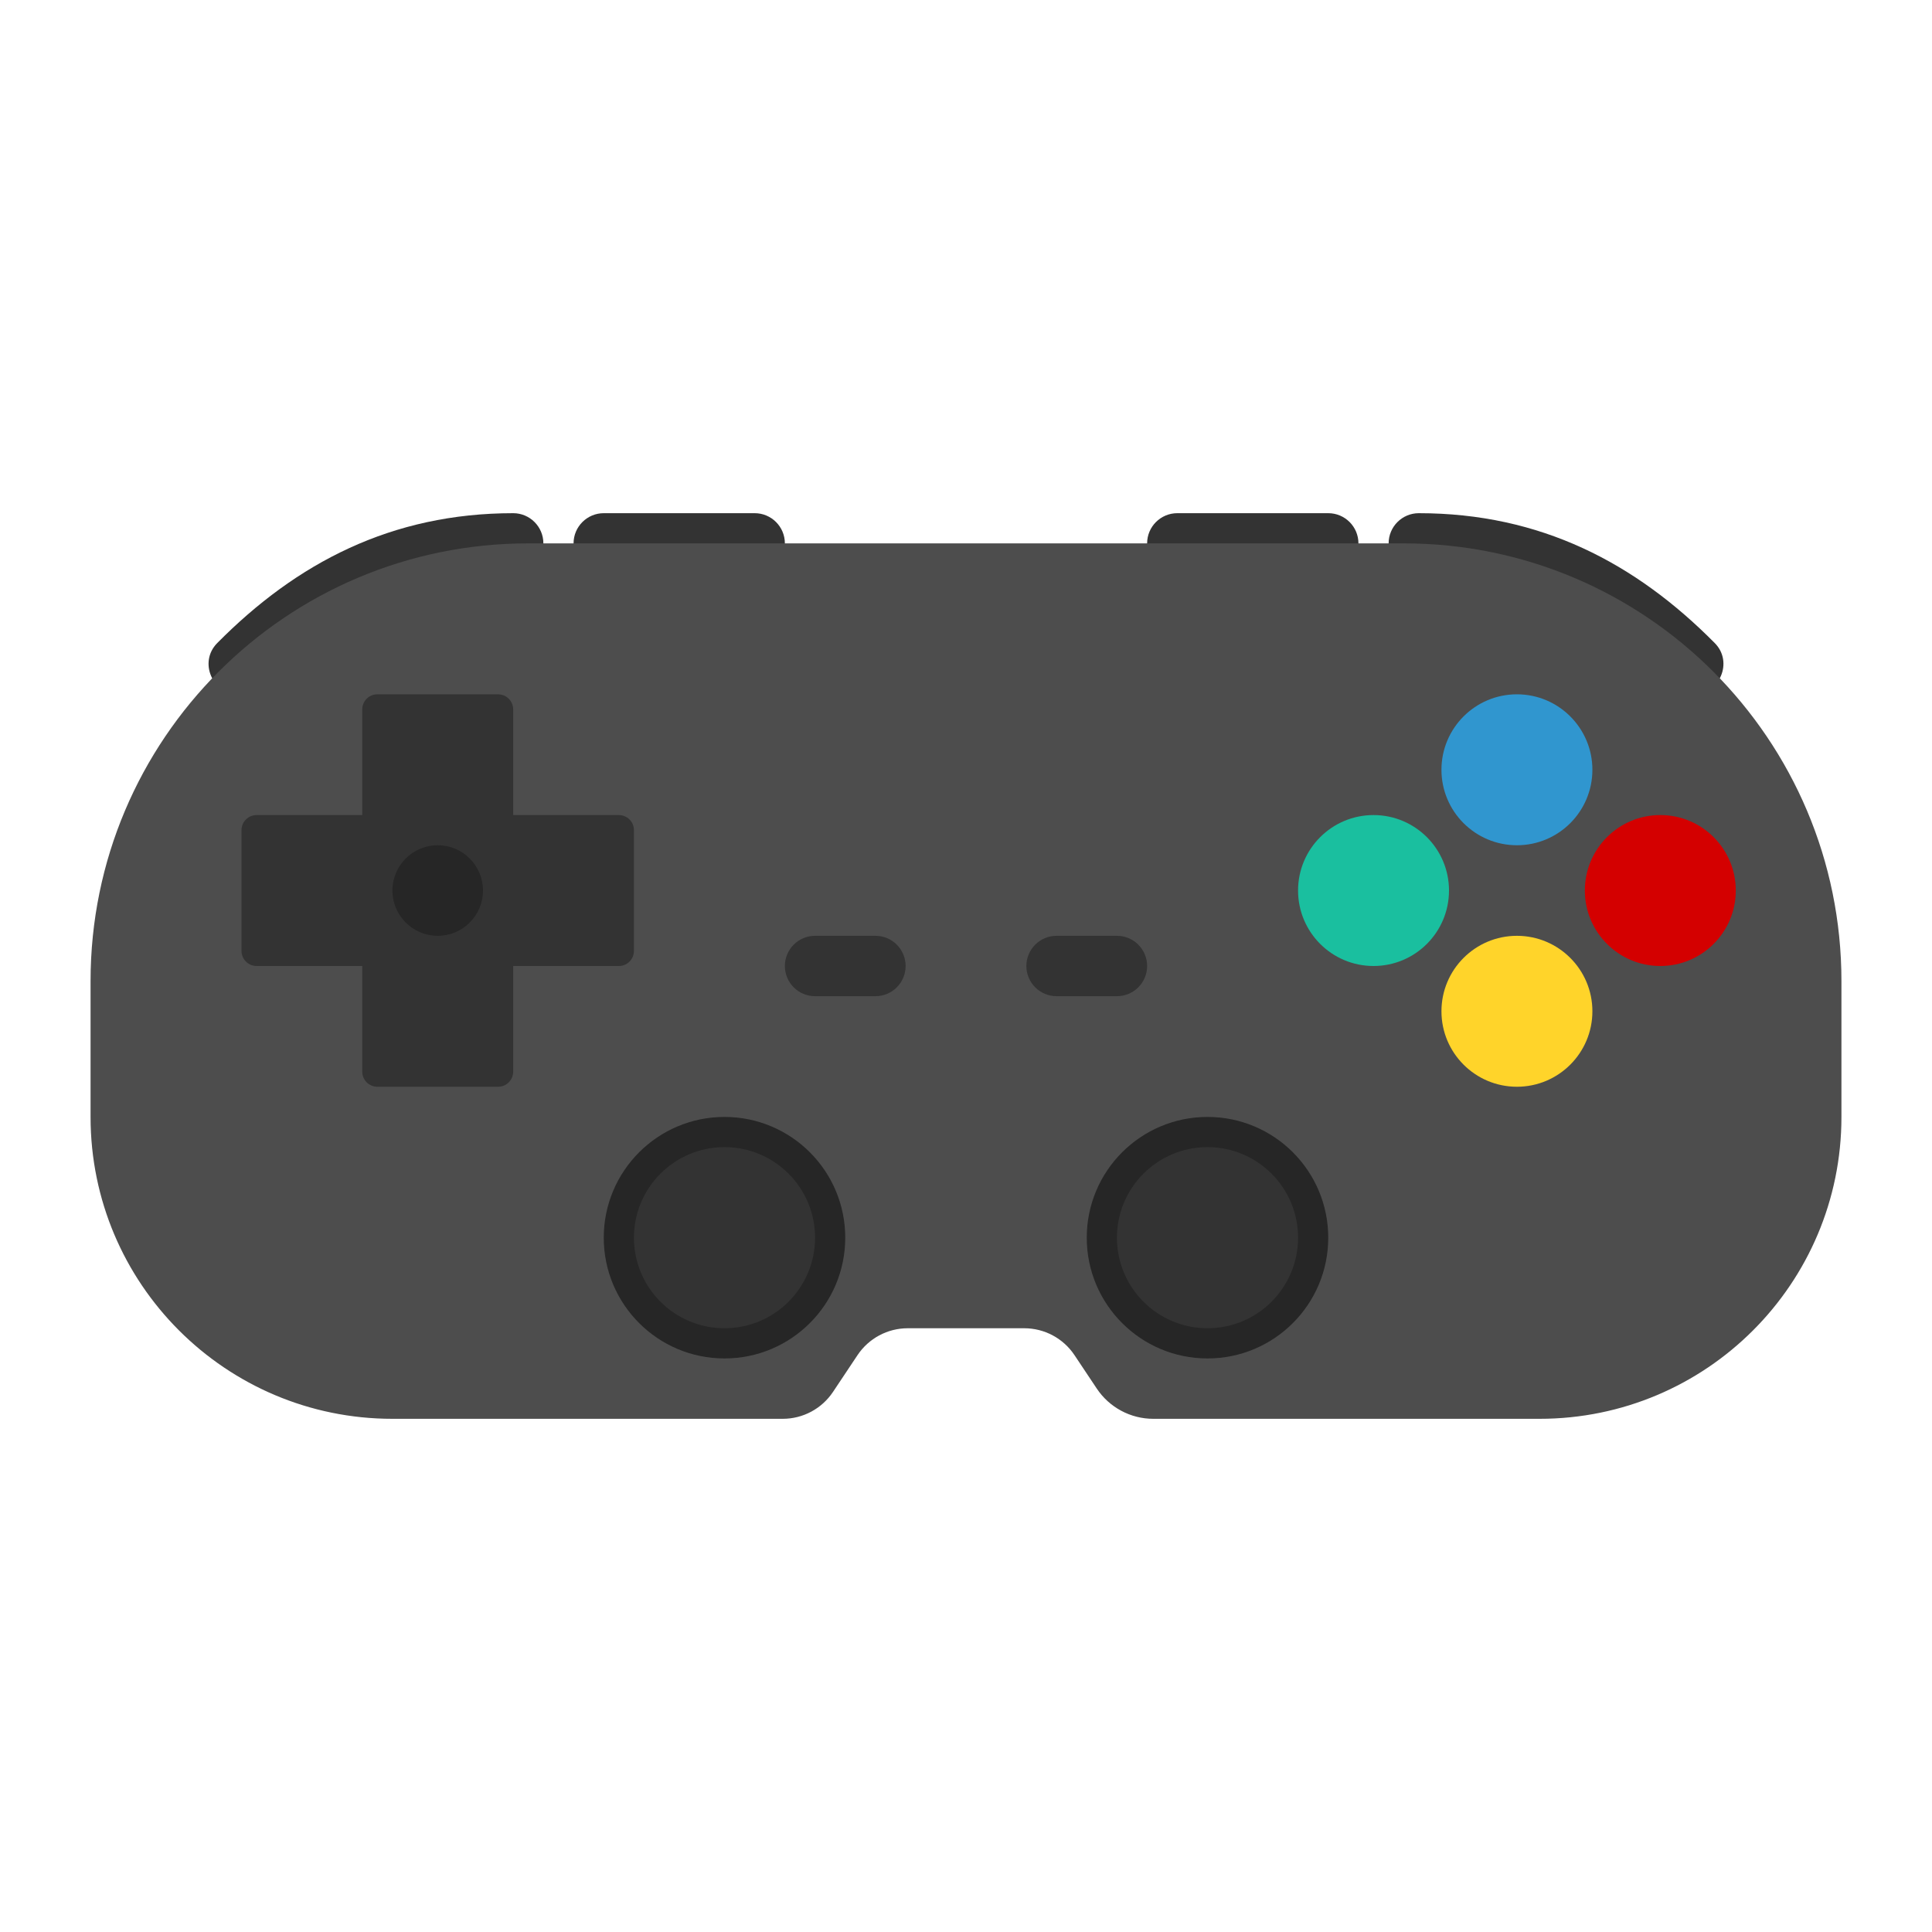
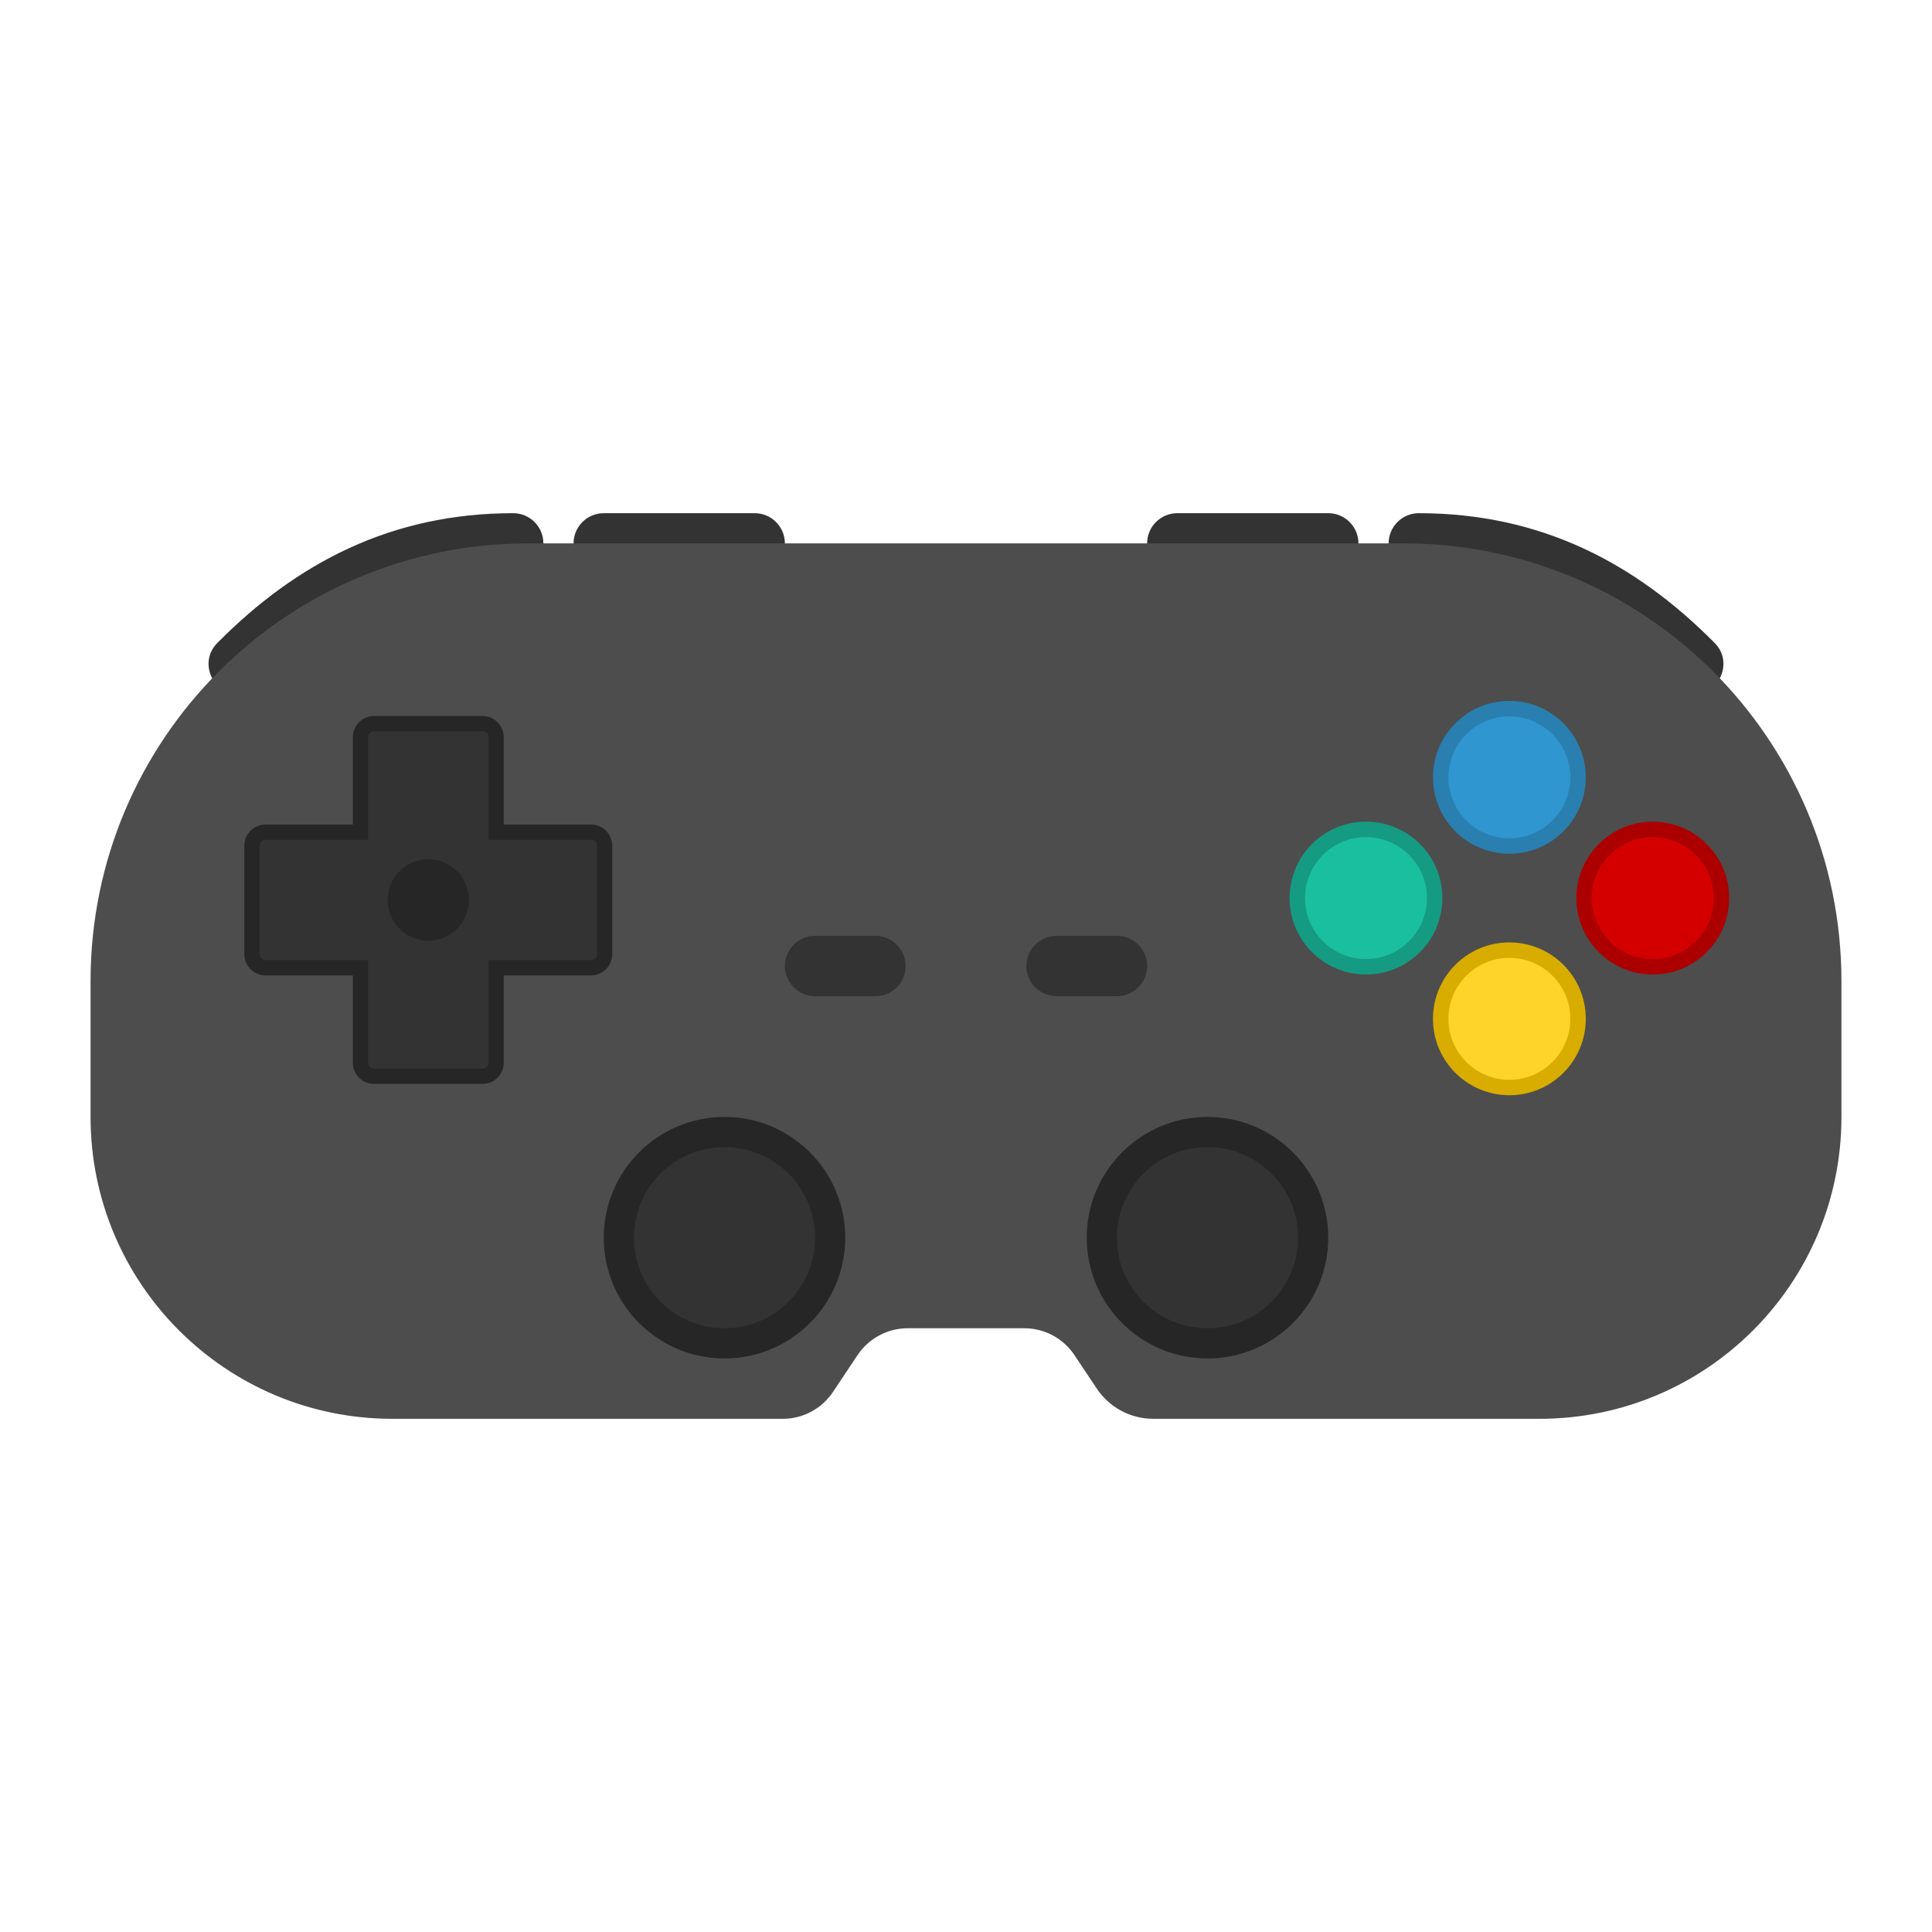
<svg xmlns="http://www.w3.org/2000/svg" viewBox="0 0 341.333 341.333" height="341.333" width="341.333" xml:space="preserve" id="svg2" version="1.1">
  <defs id="defs6">
    <clipPath id="clipPath18" clipPathUnits="userSpaceOnUse">
      <path id="path16" d="M 0,256 H 256 V 0 H 0 Z" />
    </clipPath>
    <clipPath id="clipPath26" clipPathUnits="userSpaceOnUse">
      <path id="path24" d="M 4,196 H 252 V 60 H 4 Z" />
    </clipPath>
  </defs>
  <g id="g36" transform="matrix(1.333333,0,0,-1.333333,208,90.66667)">
    <path d="m 0,0 c -2.209,0 -4,-1.791 -4,-4 v -16 c 0,-2.209 1.791,-4 4,-4 h 24 v 20 c 0,2.209 -1.791,4 -4,4 z" style="fill:#333333;fill-opacity:1;fill-rule:nonzero;stroke:none" id="path38" />
  </g>
  <g id="g40" transform="matrix(1.333333,0,0,-1.333333,302.9636,113.6244)">
    <path d="m 0,0 c -10.514,10.629 -23.094,17.218 -39.223,17.218 -2.209,0 -4,-1.791 -4,-4 v -20 H -2.885 C 0.646,-6.782 2.483,-2.51 0,0" style="fill:#333333;fill-opacity:1;fill-rule:nonzero;stroke:none" id="path42" />
  </g>
  <g id="g44" transform="matrix(1.333333,0,0,-1.333333,90.66666,90.66667)">
    <path d="M 0,0 C -16.129,0 -28.709,-6.589 -39.223,-17.218 -41.706,-19.728 -39.869,-24 -36.338,-24 H 4 V -4 C 4,-1.791 2.209,0 0,0" style="fill:#333333;fill-opacity:1;fill-rule:nonzero;stroke:none" id="path46" />
  </g>
  <g id="g48" transform="matrix(1.333333,0,0,-1.333333,133.3333,90.66667)">
    <path d="m 0,0 h -20 c -2.209,0 -4,-1.791 -4,-4 V -24 H 0 c 2.209,0 4,1.791 4,4 V -4 C 4,-1.791 2.209,0 0,0" style="fill:#333333;fill-opacity:1;fill-rule:nonzero;stroke:none" id="path50" />
  </g>
  <g id="g52" transform="matrix(1.333333,0,0,-1.333333,248,96)" style="fill:#4d4d4d">
    <path d="m 0,0 h -116 c -32.033,0 -58,-25.967 -58,-58 v -18 c 0,-22.092 17.909,-40 40,-40 h 51.719 c 2.675,0 5.172,1.337 6.656,3.562 l 3.25,4.875 c 1.484,2.226 3.981,3.563 6.656,3.563 h 15.438 c 2.675,0 5.173,-1.337 6.656,-3.563 l 2.953,-4.429 c 1.669,-2.504 4.48,-4.008 7.488,-4.008 H 18 c 22.092,0 40,17.908 40,40 v 18 C 58,-25.967 32.032,0 0,0" style="fill:#4d4d4d;fill-opacity:1;fill-rule:nonzero;stroke:none" id="path54" />
  </g>
-   <g id="g56" transform="matrix(1.333333,0,0,-1.333333,109.3333,170.6667)">
-     <path d="m 0,0 h -48 c -1.104,0 -2,0.896 -2,2 v 16 c 0,1.104 0.896,2 2,2 H 0 c 1.104,0 2,-0.896 2,-2 V 2 C 2,0.896 1.104,0 0,0" style="fill:#333333;fill-opacity:1;fill-rule:nonzero;stroke:none" id="path58" />
-   </g>
-   <g id="g60" transform="matrix(1.333333,0,0,-1.333333,64,189.3333)">
-     <path d="m 0,0 v 48 c 0,1.104 0.896,2 2,2 h 16 c 1.104,0 2,-0.896 2,-2 V 0 c 0,-1.104 -0.896,-2 -2,-2 H 2 C 0.896,-2 0,-1.104 0,0" style="fill:#333333;fill-opacity:1;fill-rule:nonzero;stroke:none" id="path62" />
-   </g>
+   <path style="fill:#333333;fill-opacity:1;fill-rule:nonzero;stroke:#262626;stroke-width:2.696;stroke-miterlimit:4;stroke-dasharray:none;stroke-opacity:1" d="m 66.081,127.848 c -1.323,0 -2.396,1.075 -2.396,2.397 v 16.773 H 46.911 c -1.323,0 -2.397,1.073 -2.397,2.396 v 19.171 c 0,1.323 1.075,2.396 2.397,2.396 h 16.773 v 16.775 c 0,1.323 1.073,2.396 2.396,2.396 h 19.171 c 1.323,0 2.396,-1.073 2.396,-2.396 v -16.775 h 16.775 c 1.323,0 2.396,-1.073 2.396,-2.396 v -19.171 c 0,-1.323 -1.073,-2.396 -2.396,-2.396 H 87.647 v -16.773 c 0,-1.323 -1.073,-2.397 -2.396,-2.397 z" id="path58" />
  <g id="g64" transform="matrix(1.333333,0,0,-1.333333,149.3333,218.6667)">
    <path d="m 0,0 c 0,-8.837 -7.164,-16 -16,-16 -8.836,0 -16,7.163 -16,16 0,8.837 7.164,16 16,16 C -7.164,16 0,8.837 0,0" style="fill:#262626;fill-opacity:1;fill-rule:nonzero;stroke:none" id="path66" />
  </g>
  <g id="g68" transform="matrix(1.333333,0,0,-1.333333,234.6667,218.6667)">
    <path d="m 0,0 c 0,-8.837 -7.163,-16 -16,-16 -8.837,0 -16,7.163 -16,16 0,8.837 7.163,16 16,16 C -7.163,16 0,8.837 0,0" style="fill:#262626;fill-opacity:1;fill-rule:nonzero;stroke:none" id="path70" />
  </g>
-   <g id="g72" transform="matrix(1.333333,0,0,-1.333333,229.3333,157.3333)">
-     <path d="m 0,0 c 0,-5.523 4.478,-10 10,-10 5.522,0 10,4.477 10,10 C 20,5.523 15.522,10 10,10 4.478,10 0,5.523 0,0" style="fill:#1abf9f;fill-opacity:1;fill-rule:nonzero;stroke:none" id="path74" />
+   <g id="g72" transform="matrix(1.213483,0,0,-1.213483,229.1985,158.6667)" style="stroke:#159b81;stroke-width:2.25;stroke-miterlimit:4;stroke-dasharray:none;stroke-opacity:1">
+     <path d="m 0,0 c 0,-5.523 4.478,-10 10,-10 5.522,0 10,4.477 10,10 C 20,5.523 15.522,10 10,10 4.478,10 0,5.523 0,0" style="fill:#1abf9f;fill-opacity:1;fill-rule:nonzero;stroke:#159b81;stroke-width:2.25;stroke-miterlimit:4;stroke-dasharray:none;stroke-opacity:1" id="path74" />
  </g>
-   <g id="g76" transform="matrix(1.333333,0,0,-1.333333,254.6667,136)">
-     <path d="m 0,0 c 0,-5.523 4.478,-10 10,-10 5.522,0 10,4.477 10,10 C 20,5.523 15.522,10 10,10 4.478,10 0,5.523 0,0" style="fill:#3096cf;fill-opacity:1;fill-rule:nonzero;stroke:none" id="path78" />
+   <g id="g76" transform="matrix(1.213483,0,0,-1.213483,254.5318,137.3333)" style="stroke:#297faf;stroke-width:2.25;stroke-miterlimit:4;stroke-dasharray:none;stroke-opacity:1">
+     <path d="m 0,0 c 0,-5.523 4.478,-10 10,-10 5.522,0 10,4.477 10,10 C 20,5.523 15.522,10 10,10 4.478,10 0,5.523 0,0" style="fill:#3096cf;fill-opacity:1;fill-rule:nonzero;stroke:#297faf;stroke-width:2.25;stroke-miterlimit:4;stroke-dasharray:none;stroke-opacity:1" id="path78" />
  </g>
-   <g id="g80" transform="matrix(1.333333,0,0,-1.333333,254.6667,178.6667)" style="fill:#ffd42a">
-     <path d="m 0,0 c 0,-5.522 4.478,-10 10,-10 5.522,0 10,4.478 10,10 C 20,5.523 15.522,10 10,10 4.478,10 0,5.523 0,0" style="fill:#ffd42a;fill-opacity:1;fill-rule:nonzero;stroke:none" id="path82" />
+   <g id="g80" transform="matrix(1.213483,0,0,-1.213483,254.5318,180)" style="fill:#ffd42a;stroke:#d8ad00;stroke-width:2.25;stroke-miterlimit:4;stroke-dasharray:none;stroke-opacity:1">
+     <path d="m 0,0 c 0,-5.522 4.478,-10 10,-10 5.522,0 10,4.478 10,10 C 20,5.523 15.522,10 10,10 4.478,10 0,5.523 0,0" style="fill:#ffd42a;fill-opacity:1;fill-rule:nonzero;stroke:#d8ad00;stroke-width:2.25;stroke-miterlimit:4;stroke-dasharray:none;stroke-opacity:1" id="path82" />
  </g>
-   <g id="g84" transform="matrix(1.333333,0,0,-1.333333,280,157.3333)" style="fill:#d40000">
-     <path d="m 0,0 c 0,-5.523 4.478,-10 10,-10 5.522,0 10,4.477 10,10 C 20,5.523 15.522,10 10,10 4.478,10 0,5.523 0,0" style="fill:#d40000;fill-opacity:1;fill-rule:nonzero;stroke:none" id="path86" />
+   <g id="g84" transform="matrix(1.213483,0,0,-1.213483,279.8652,158.6667)" style="fill:#d40000;stroke:#ac0000;stroke-width:2.25;stroke-miterlimit:4;stroke-dasharray:none;stroke-opacity:1">
+     <path d="m 0,0 c 0,-5.523 4.478,-10 10,-10 5.522,0 10,4.477 10,10 C 20,5.523 15.522,10 10,10 4.478,10 0,5.523 0,0" style="fill:#d40000;fill-opacity:1;fill-rule:nonzero;stroke:#ac0000;stroke-width:2.25;stroke-miterlimit:4;stroke-dasharray:none;stroke-opacity:1" id="path86" />
  </g>
  <g id="g88" transform="matrix(1.333333,0,0,-1.333333,154.6667,176)">
    <path d="m 0,0 h -8 c -2.209,0 -4,1.791 -4,4 0,2.209 1.791,4 4,4 H 0 C 2.209,8 4,6.209 4,4 4,1.791 2.209,0 0,0" style="fill:#333333;fill-opacity:1;fill-rule:nonzero;stroke:none" id="path90" />
  </g>
  <g id="g92" transform="matrix(1.333333,0,0,-1.333333,197.3333,176)">
    <path d="m 0,0 h -8 c -2.209,0 -4,1.791 -4,4 0,2.209 1.791,4 4,4 H 0 C 2.209,8 4,6.209 4,4 4,1.791 2.209,0 0,0" style="fill:#333333;fill-opacity:1;fill-rule:nonzero;stroke:none" id="path94" />
  </g>
  <g id="g96" transform="matrix(1.333333,0,0,-1.333333,144,218.6667)">
    <path d="m 0,0 c 0,-6.627 -5.373,-12 -12,-12 -6.627,0 -12,5.373 -12,12 0,6.627 5.373,12 12,12 C -5.373,12 0,6.627 0,0" style="fill:#333333;fill-opacity:1;fill-rule:nonzero;stroke:none" id="path98" />
  </g>
  <g id="g100" transform="matrix(1.333333,0,0,-1.333333,229.3333,218.6667)">
    <path d="m 0,0 c 0,-6.627 -5.373,-12 -12,-12 -6.627,0 -12,5.373 -12,12 0,6.627 5.373,12 12,12 C -5.373,12 0,6.627 0,0" style="fill:#333333;fill-opacity:1;fill-rule:nonzero;stroke:none" id="path102" />
  </g>
-   <g id="g104" transform="matrix(1.333333,0,0,-1.333333,85.33333,157.3333)">
+   <g id="g104" transform="matrix(1.198146,0,0,-1.198146,82.85518,159.0003)">
    <path d="m 0,0 c 0,-3.313 -2.687,-6 -6,-6 -3.313,0 -6,2.687 -6,6 0,3.313 2.687,6 6,6 3.313,0 6,-2.687 6,-6" style="fill:#262626;fill-opacity:1;fill-rule:nonzero;stroke:none" id="path106" />
  </g>
</svg>
